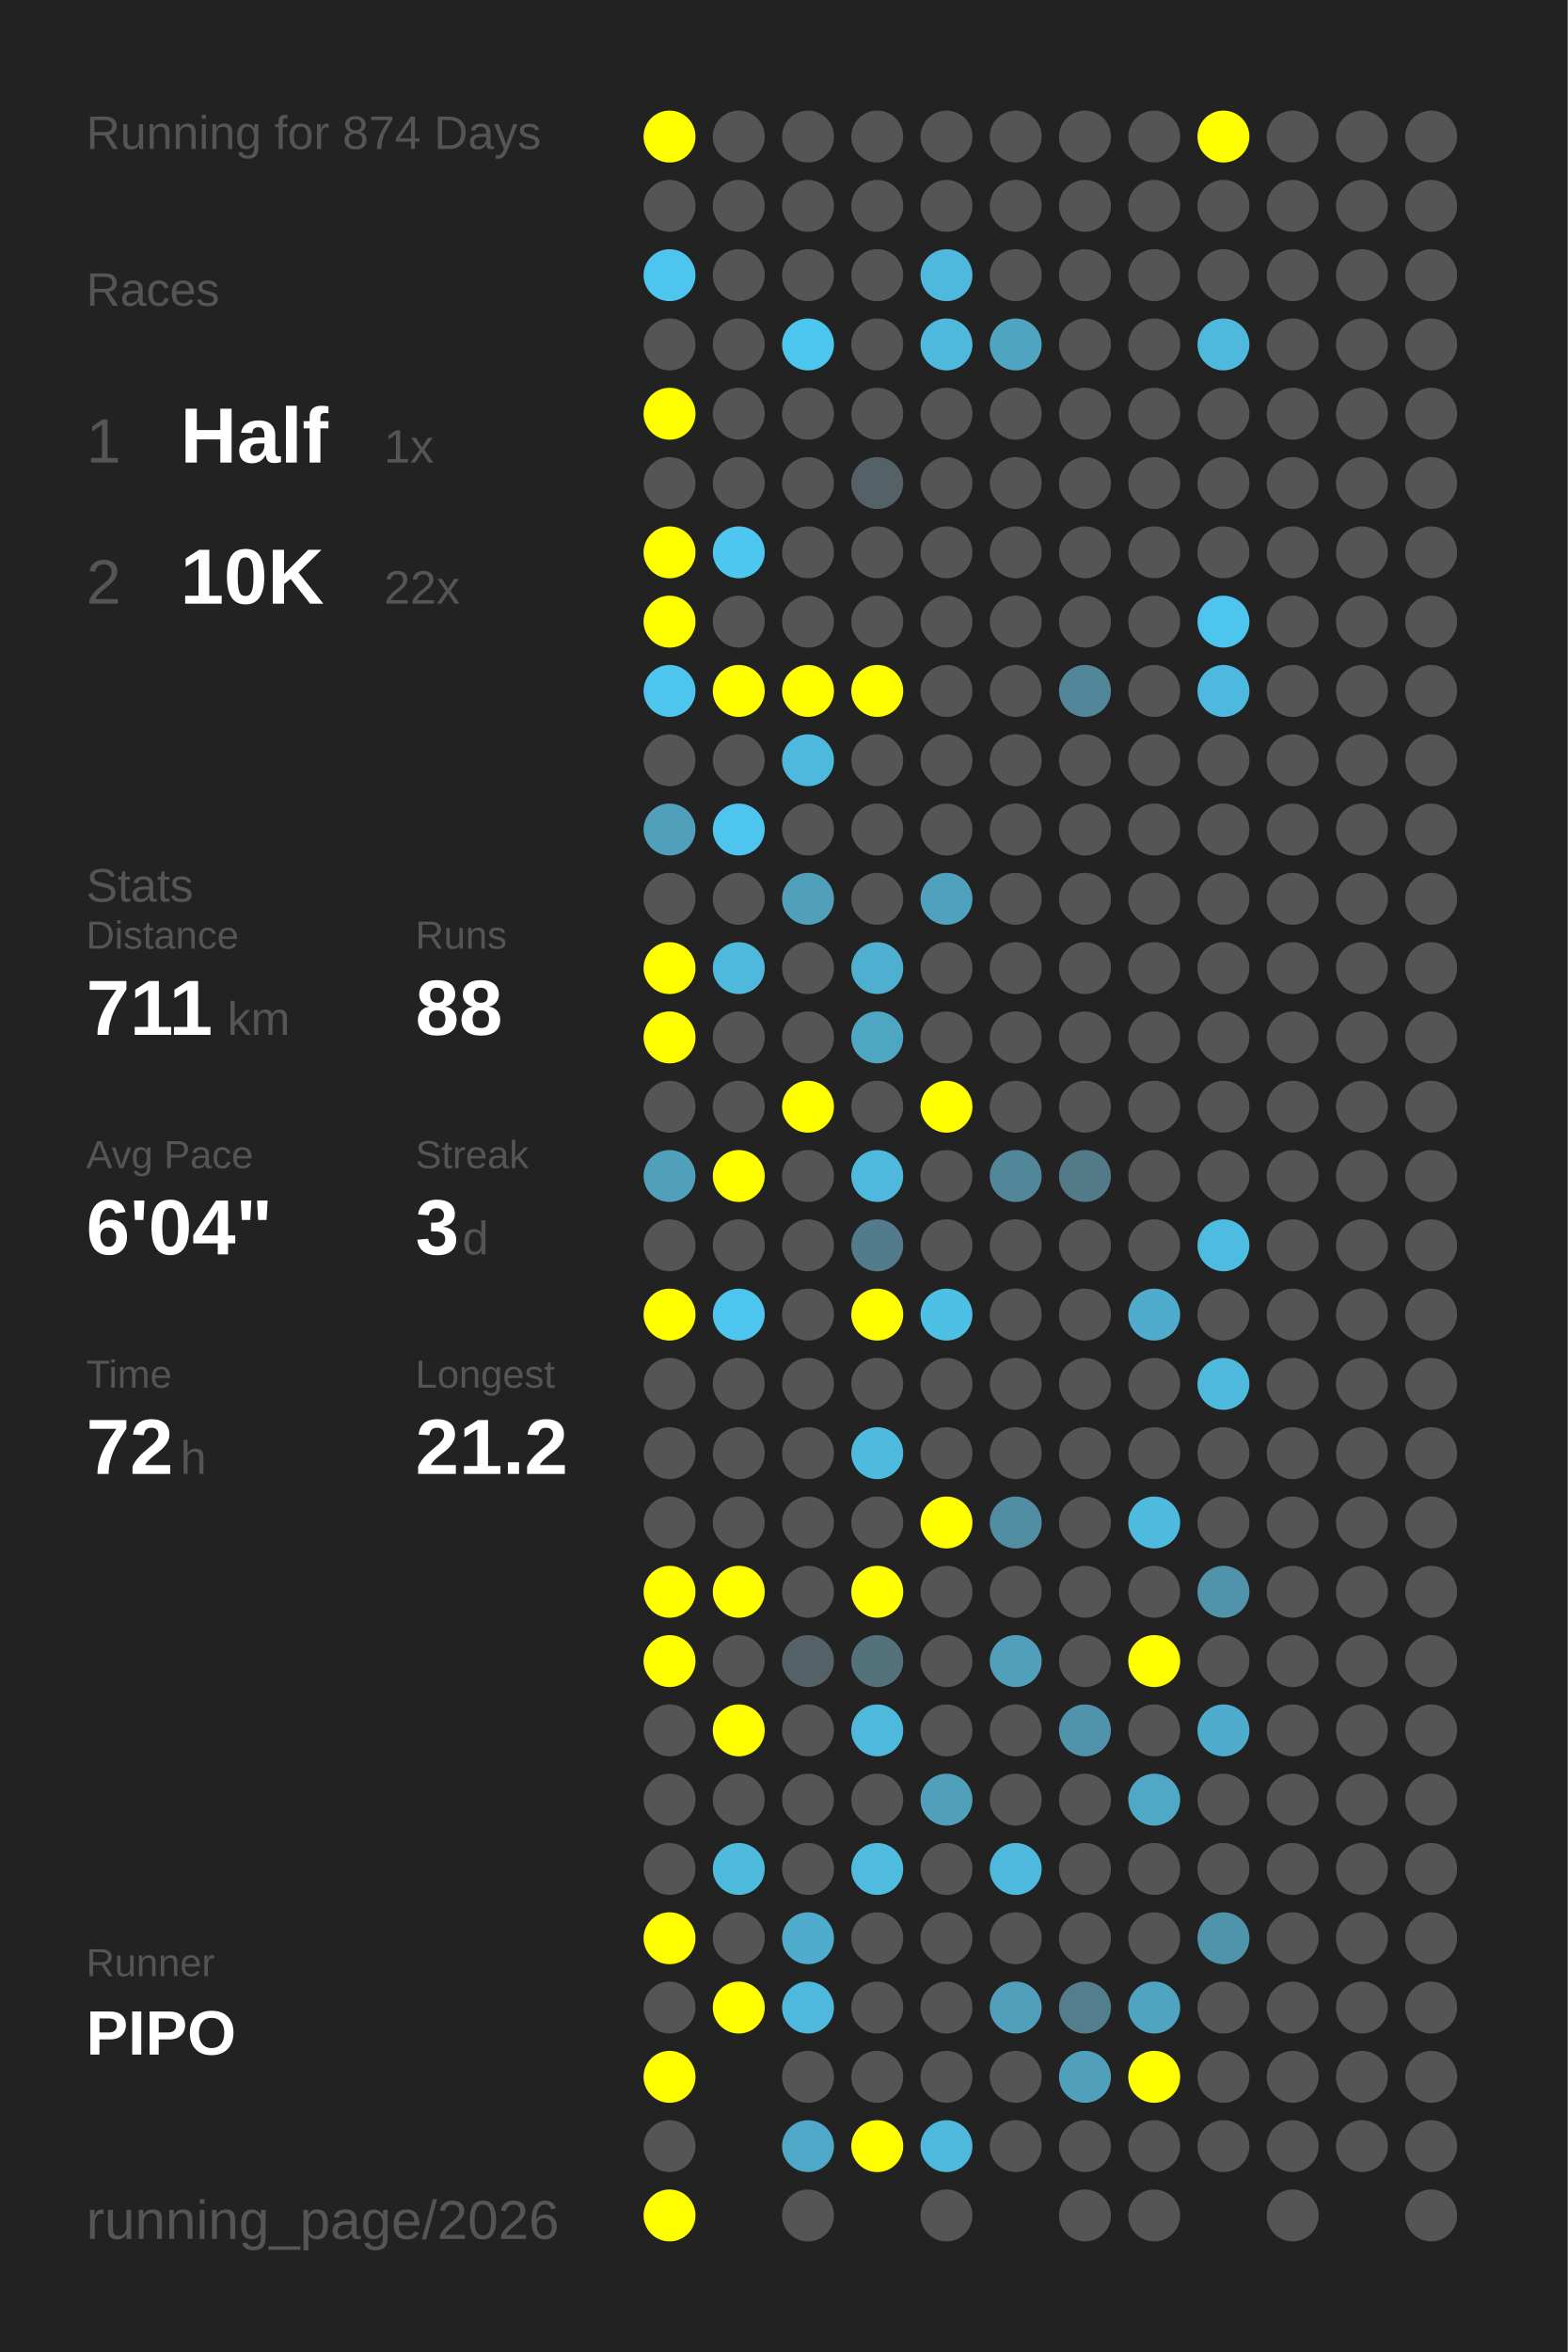
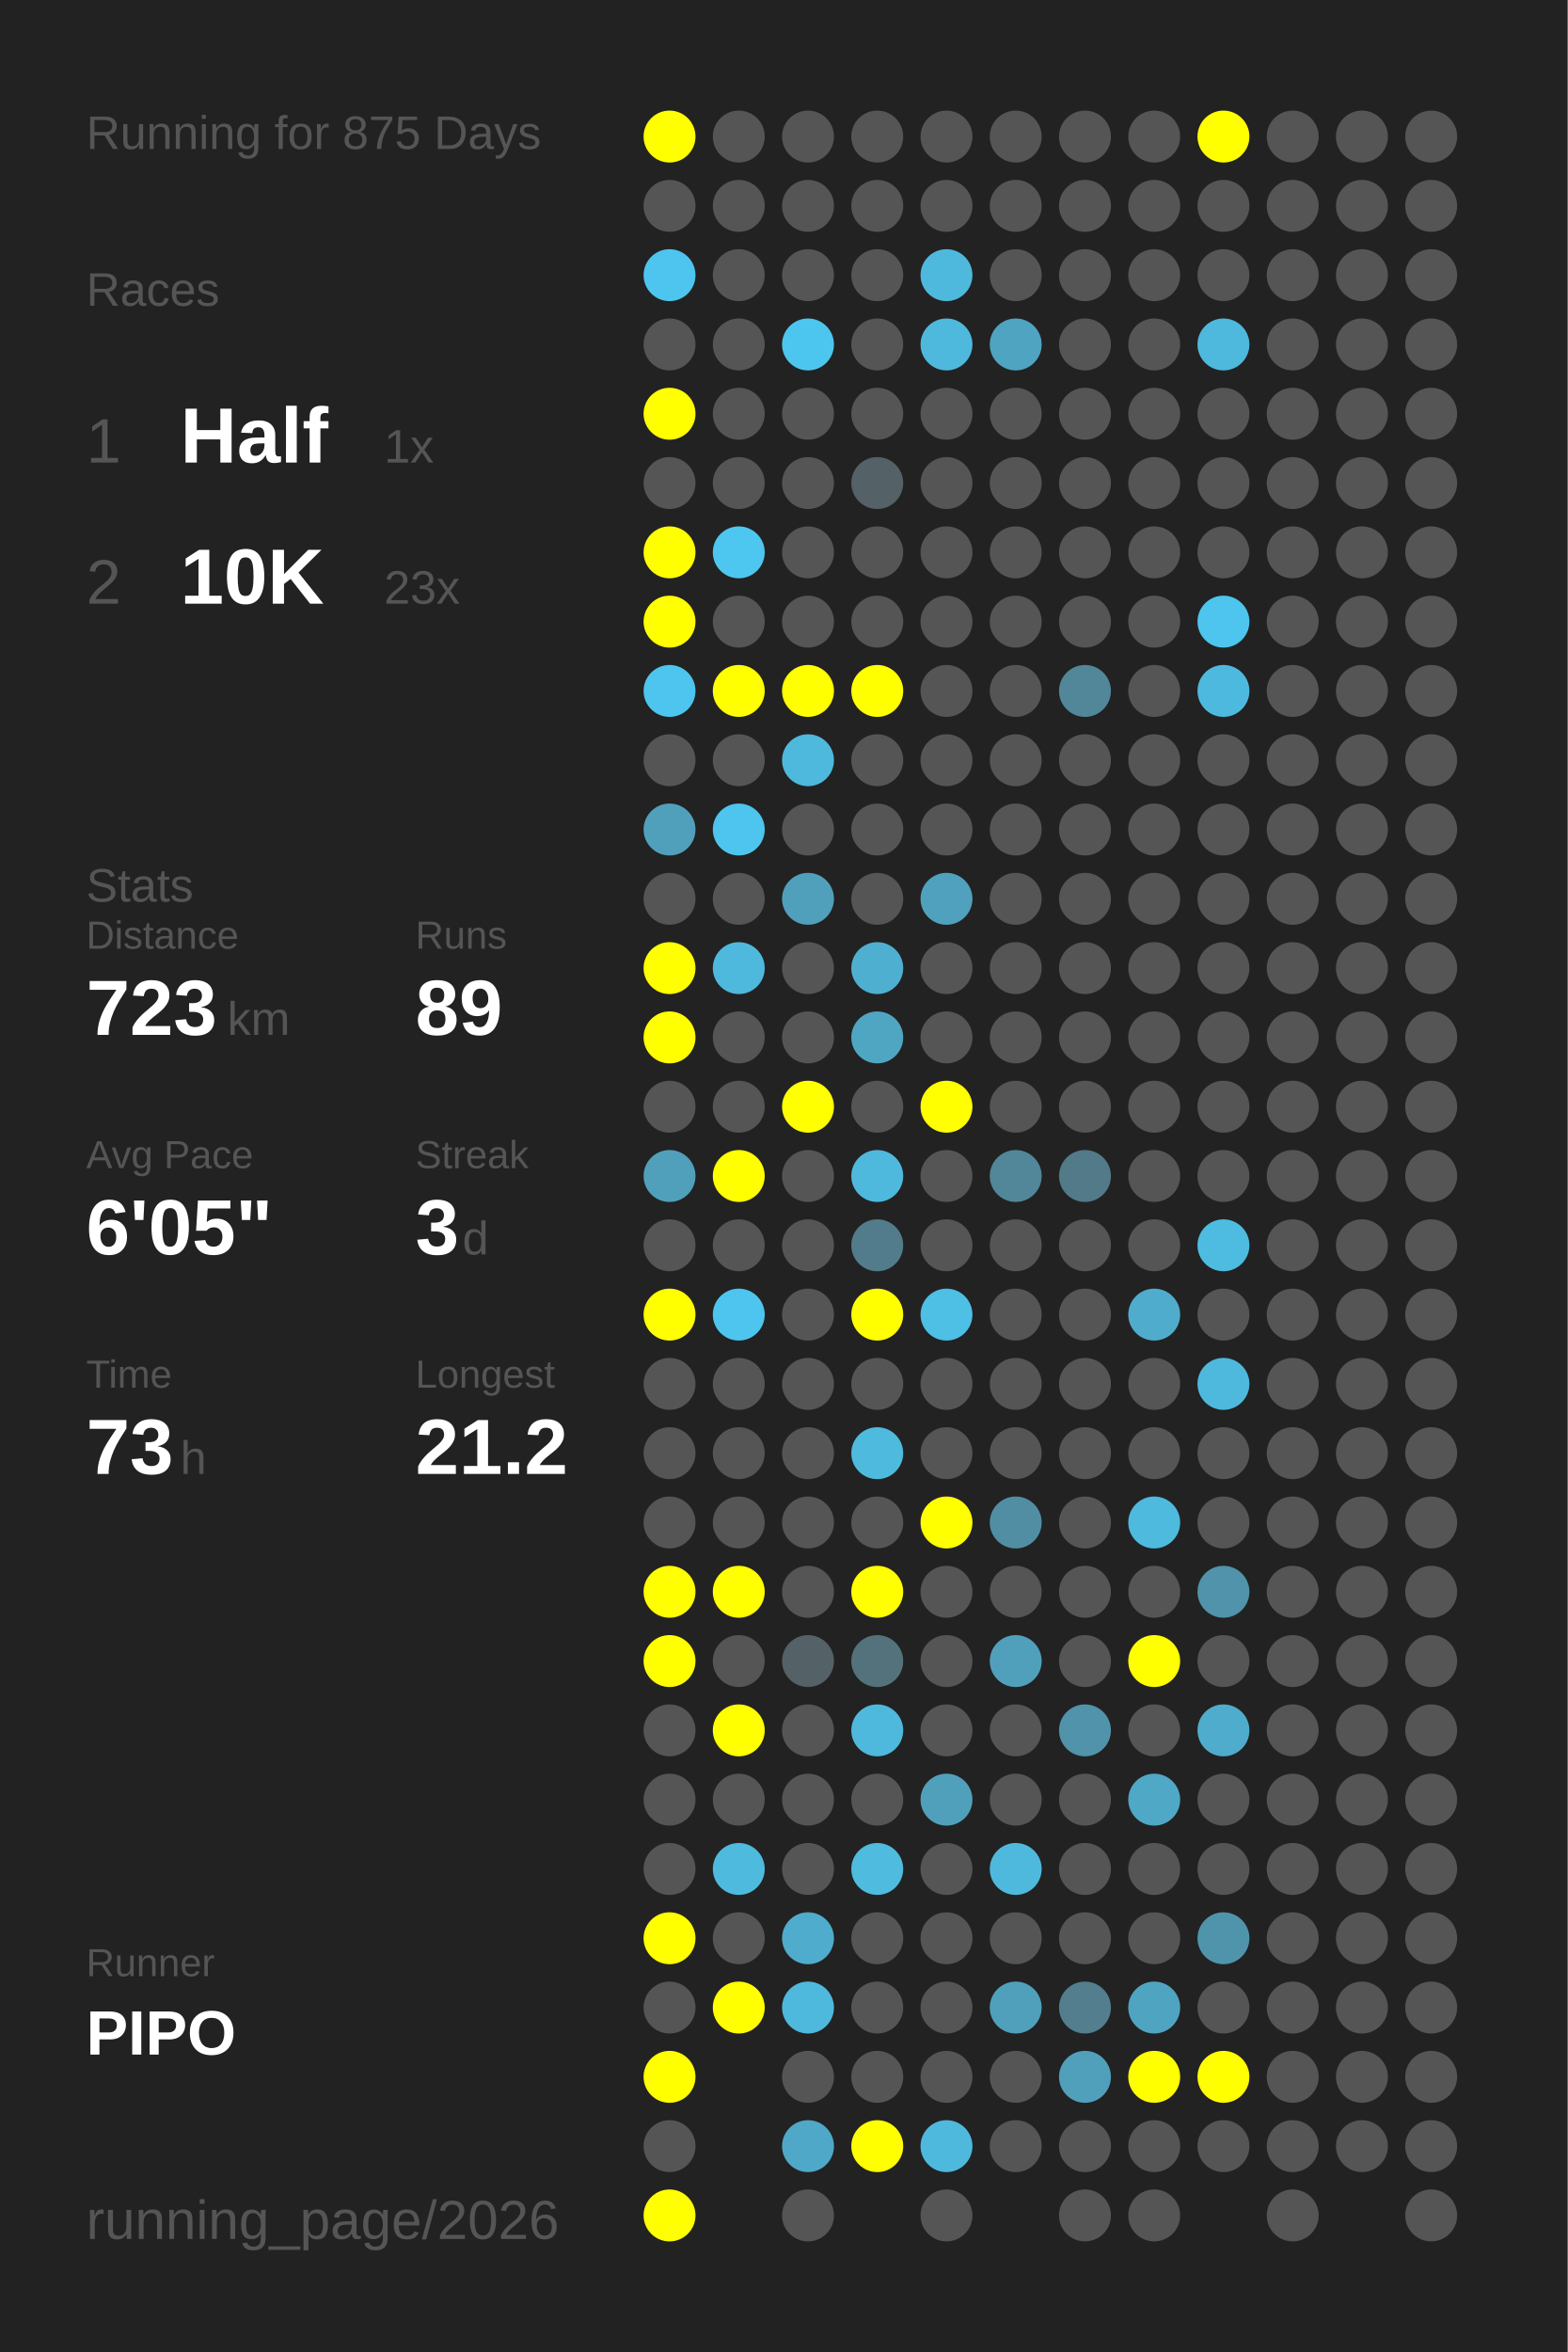
<svg xmlns="http://www.w3.org/2000/svg" baseProfile="full" height="300mm" version="1.1" viewBox="0,0,200,300" width="200mm">
  <defs />
  <rect fill="#222222" height="300" width="200" x="0" y="0" />
-   <text fill="#555555" style="font-size:6px; font-family:Arial;" x="11" y="19">Running for 874 Days</text>
+   <text fill="#555555" style="font-size:6px; font-family:Arial;" x="11" y="19">Running for 875 Days</text>
  <text fill="#555555" style="font-size:6px; font-family:Arial;" x="11" y="39">Races</text>
  <text fill="#555555" style="font-size:8px; font-family:Arial;" x="11" y="59">1</text>
  <text fill="#FFFFFF" style="font-size:10px; font-family:Arial; font-weight:bold;" x="23" y="59">Half</text>
  <text fill="#555555" style="font-size:6px; font-family:Arial;" x="49" y="59">1x</text>
  <text fill="#555555" style="font-size:8px; font-family:Arial;" x="11" y="77">2</text>
  <text fill="#FFFFFF" style="font-size:10px; font-family:Arial; font-weight:bold;" x="23" y="77">10K</text>
-   <text fill="#555555" style="font-size:6px; font-family:Arial;" x="49" y="77">22x</text>
+   <text fill="#555555" style="font-size:6px; font-family:Arial;" x="49" y="77">23x</text>
  <text fill="#555555" style="font-size:6px; font-family:Arial;" x="11" y="115">Stats</text>
  <text fill="#555555" style="font-size:5px; font-family:Arial;" x="11" y="121">Distance</text>
-   <text fill="#FFFFFF" style="font-size:10px; font-family:Arial; font-weight:bold;" x="11" y="132">711</text>
+   <text fill="#FFFFFF" style="font-size:10px; font-family:Arial; font-weight:bold;" x="11" y="132">723</text>
  <text fill="#555555" style="font-size:6px; font-family:Arial;" x="29" y="132">km</text>
  <text fill="#555555" style="font-size:5px; font-family:Arial;" x="53" y="121">Runs</text>
-   <text fill="#FFFFFF" style="font-size:10px; font-family:Arial; font-weight:bold;" x="53" y="132">88</text>
+   <text fill="#FFFFFF" style="font-size:10px; font-family:Arial; font-weight:bold;" x="53" y="132">89</text>
  <text fill="#555555" style="font-size:5px; font-family:Arial;" x="11" y="149">Avg Pace</text>
-   <text fill="#FFFFFF" style="font-size:10px; font-family:Arial; font-weight:bold;" x="11" y="160">6'04"</text>
+   <text fill="#FFFFFF" style="font-size:10px; font-family:Arial; font-weight:bold;" x="11" y="160">6'05"</text>
  <text fill="#555555" style="font-size:5px; font-family:Arial;" x="53" y="149">Streak</text>
  <text fill="#FFFFFF" style="font-size:10px; font-family:Arial; font-weight:bold;" x="53" y="160">3</text>
  <text fill="#555555" style="font-size:6px; font-family:Arial;" x="59" y="160">d</text>
  <text fill="#555555" style="font-size:5px; font-family:Arial;" x="11" y="177">Time</text>
-   <text fill="#FFFFFF" style="font-size:10px; font-family:Arial; font-weight:bold;" x="11" y="188">72</text>
+   <text fill="#FFFFFF" style="font-size:10px; font-family:Arial; font-weight:bold;" x="11" y="188">73</text>
  <text fill="#555555" style="font-size:6px; font-family:Arial;" x="23" y="188">h</text>
  <text fill="#555555" style="font-size:5px; font-family:Arial;" x="53" y="177">Longest</text>
  <text fill="#FFFFFF" style="font-size:10px; font-family:Arial; font-weight:bold;" x="53" y="188">21.2</text>
  <text fill="#555555" style="font-size:5px; font-family:Arial;" x="11" y="252.065">Runner</text>
  <text fill="#FFFFFF" style="font-size:8px; font-family:Arial; font-weight:bold;" x="11" y="262.065">PIPO</text>
  <text fill="#555555" style="font-size:7px; font-family:Arial;" x="11" y="285.581">running_page/2026</text>
  <circle cx="85.417" cy="17.419" fill="#FFFF00" r="3.312" />
  <circle cx="85.417" cy="26.258" fill="#555555" r="3.312" />
  <circle cx="85.417" cy="35.097" fill="#4dc5ee" r="3.312" />
  <circle cx="85.417" cy="43.935" fill="#555555" r="3.312" />
  <circle cx="85.417" cy="52.774" fill="#FFFF00" r="3.312" />
  <circle cx="85.417" cy="61.613" fill="#555555" r="3.312" />
  <circle cx="85.417" cy="70.452" fill="#FFFF00" r="3.312" />
  <circle cx="85.417" cy="79.29" fill="#FFFF00" r="3.312" />
  <circle cx="85.417" cy="88.129" fill="#4dc5ee" r="3.312" />
  <circle cx="85.417" cy="96.968" fill="#555555" r="3.312" />
  <circle cx="85.417" cy="105.806" fill="#50a0bb" r="3.312" />
  <circle cx="85.417" cy="114.645" fill="#555555" r="3.312" />
  <circle cx="85.417" cy="123.484" fill="#FFFF00" r="3.312" />
  <circle cx="85.417" cy="132.323" fill="#FFFF00" r="3.312" />
  <circle cx="85.417" cy="141.161" fill="#555555" r="3.312" />
  <circle cx="85.417" cy="150" fill="#50a0bb" r="3.312" />
  <circle cx="85.417" cy="158.839" fill="#555555" r="3.312" />
  <circle cx="85.417" cy="167.677" fill="#FFFF00" r="3.312" />
  <circle cx="85.417" cy="176.516" fill="#555555" r="3.312" />
  <circle cx="85.417" cy="185.355" fill="#555555" r="3.312" />
  <circle cx="85.417" cy="194.194" fill="#555555" r="3.312" />
  <circle cx="85.417" cy="203.032" fill="#FFFF00" r="3.312" />
  <circle cx="85.417" cy="211.871" fill="#FFFF00" r="3.312" />
  <circle cx="85.417" cy="220.71" fill="#555555" r="3.312" />
  <circle cx="85.417" cy="229.548" fill="#555555" r="3.312" />
  <circle cx="85.417" cy="238.387" fill="#555555" r="3.312" />
  <circle cx="85.417" cy="247.226" fill="#FFFF00" r="3.312" />
  <circle cx="85.417" cy="256.065" fill="#555555" r="3.312" />
  <circle cx="85.417" cy="264.903" fill="#FFFF00" r="3.312" />
  <circle cx="85.417" cy="273.742" fill="#555555" r="3.312" />
  <circle cx="85.417" cy="282.581" fill="#FFFF00" r="3.312" />
  <circle cx="94.25" cy="17.419" fill="#555555" r="3.312" />
  <circle cx="94.25" cy="26.258" fill="#555555" r="3.312" />
  <circle cx="94.25" cy="35.097" fill="#555555" r="3.312" />
  <circle cx="94.25" cy="43.935" fill="#555555" r="3.312" />
  <circle cx="94.25" cy="52.774" fill="#555555" r="3.312" />
  <circle cx="94.25" cy="61.613" fill="#555555" r="3.312" />
  <circle cx="94.25" cy="70.452" fill="#4dc7f0" r="3.312" />
  <circle cx="94.25" cy="79.29" fill="#555555" r="3.312" />
  <circle cx="94.25" cy="88.129" fill="#FFFF00" r="3.312" />
  <circle cx="94.25" cy="96.968" fill="#555555" r="3.312" />
  <circle cx="94.25" cy="105.806" fill="#4dc5ee" r="3.312" />
  <circle cx="94.25" cy="114.645" fill="#555555" r="3.312" />
  <circle cx="94.25" cy="123.484" fill="#4eb9dd" r="3.312" />
  <circle cx="94.25" cy="132.323" fill="#555555" r="3.312" />
  <circle cx="94.25" cy="141.161" fill="#555555" r="3.312" />
  <circle cx="94.25" cy="150" fill="#FFFF00" r="3.312" />
  <circle cx="94.25" cy="158.839" fill="#555555" r="3.312" />
  <circle cx="94.25" cy="167.677" fill="#4dc5ee" r="3.312" />
  <circle cx="94.25" cy="176.516" fill="#555555" r="3.312" />
  <circle cx="94.25" cy="185.355" fill="#555555" r="3.312" />
  <circle cx="94.25" cy="194.194" fill="#555555" r="3.312" />
  <circle cx="94.25" cy="203.032" fill="#FFFF00" r="3.312" />
  <circle cx="94.25" cy="211.871" fill="#555555" r="3.312" />
  <circle cx="94.25" cy="220.71" fill="#FFFF00" r="3.312" />
  <circle cx="94.25" cy="229.548" fill="#555555" r="3.312" />
  <circle cx="94.25" cy="238.387" fill="#4ebade" r="3.312" />
  <circle cx="94.25" cy="247.226" fill="#555555" r="3.312" />
  <circle cx="94.25" cy="256.065" fill="#FFFF00" r="3.312" />
  <circle cx="103.083" cy="17.419" fill="#555555" r="3.312" />
  <circle cx="103.083" cy="26.258" fill="#555555" r="3.312" />
  <circle cx="103.083" cy="35.097" fill="#555555" r="3.312" />
  <circle cx="103.083" cy="43.935" fill="#4dc6ef" r="3.312" />
  <circle cx="103.083" cy="52.774" fill="#555555" r="3.312" />
  <circle cx="103.083" cy="61.613" fill="#555555" r="3.312" />
  <circle cx="103.083" cy="70.452" fill="#555555" r="3.312" />
  <circle cx="103.083" cy="79.29" fill="#555555" r="3.312" />
  <circle cx="103.083" cy="88.129" fill="#FFFF00" r="3.312" />
  <circle cx="103.083" cy="96.968" fill="#4eb9dd" r="3.312" />
  <circle cx="103.083" cy="105.806" fill="#555555" r="3.312" />
  <circle cx="103.083" cy="114.645" fill="#50a0bb" r="3.312" />
  <circle cx="103.083" cy="123.484" fill="#555555" r="3.312" />
  <circle cx="103.083" cy="132.323" fill="#555555" r="3.312" />
  <circle cx="103.083" cy="141.161" fill="#FFFF00" r="3.312" />
  <circle cx="103.083" cy="150" fill="#555555" r="3.312" />
  <circle cx="103.083" cy="158.839" fill="#555555" r="3.312" />
  <circle cx="103.083" cy="167.677" fill="#555555" r="3.312" />
  <circle cx="103.083" cy="176.516" fill="#555555" r="3.312" />
  <circle cx="103.083" cy="185.355" fill="#555555" r="3.312" />
  <circle cx="103.083" cy="194.194" fill="#555555" r="3.312" />
  <circle cx="103.083" cy="203.032" fill="#555555" r="3.312" />
  <circle cx="103.083" cy="211.871" fill="#546166" r="3.312" />
  <circle cx="103.083" cy="220.71" fill="#555555" r="3.312" />
  <circle cx="103.083" cy="229.548" fill="#555555" r="3.312" />
  <circle cx="103.083" cy="238.387" fill="#555555" r="3.312" />
  <circle cx="103.083" cy="247.226" fill="#4faccc" r="3.312" />
  <circle cx="103.083" cy="256.065" fill="#4eb9dd" r="3.312" />
  <circle cx="103.083" cy="264.903" fill="#555555" r="3.312" />
  <circle cx="103.083" cy="273.742" fill="#4fa8c7" r="3.312" />
  <circle cx="103.083" cy="282.581" fill="#555555" r="3.312" />
  <circle cx="111.917" cy="17.419" fill="#555555" r="3.312" />
  <circle cx="111.917" cy="26.258" fill="#555555" r="3.312" />
  <circle cx="111.917" cy="35.097" fill="#555555" r="3.312" />
  <circle cx="111.917" cy="43.935" fill="#555555" r="3.312" />
  <circle cx="111.917" cy="52.774" fill="#555555" r="3.312" />
  <circle cx="111.917" cy="61.613" fill="#546166" r="3.312" />
  <circle cx="111.917" cy="70.452" fill="#555555" r="3.312" />
  <circle cx="111.917" cy="79.29" fill="#555555" r="3.312" />
  <circle cx="111.917" cy="88.129" fill="#FFFF00" r="3.312" />
  <circle cx="111.917" cy="96.968" fill="#555555" r="3.312" />
  <circle cx="111.917" cy="105.806" fill="#555555" r="3.312" />
  <circle cx="111.917" cy="114.645" fill="#555555" r="3.312" />
  <circle cx="111.917" cy="123.484" fill="#4fafd0" r="3.312" />
  <circle cx="111.917" cy="132.323" fill="#4fa6c3" r="3.312" />
  <circle cx="111.917" cy="141.161" fill="#555555" r="3.312" />
  <circle cx="111.917" cy="150" fill="#4eb9dd" r="3.312" />
  <circle cx="111.917" cy="158.839" fill="#527c8b" r="3.312" />
  <circle cx="111.917" cy="167.677" fill="#FFFF00" r="3.312" />
  <circle cx="111.917" cy="176.516" fill="#555555" r="3.312" />
  <circle cx="111.917" cy="185.355" fill="#4ebade" r="3.312" />
  <circle cx="111.917" cy="194.194" fill="#555555" r="3.312" />
  <circle cx="111.917" cy="203.032" fill="#FFFF00" r="3.312" />
  <circle cx="111.917" cy="211.871" fill="#53727c" r="3.312" />
  <circle cx="111.917" cy="220.71" fill="#4eb9dd" r="3.312" />
  <circle cx="111.917" cy="229.548" fill="#555555" r="3.312" />
  <circle cx="111.917" cy="238.387" fill="#4ebbdf" r="3.312" />
  <circle cx="111.917" cy="247.226" fill="#555555" r="3.312" />
  <circle cx="111.917" cy="256.065" fill="#555555" r="3.312" />
  <circle cx="111.917" cy="264.903" fill="#555555" r="3.312" />
  <circle cx="111.917" cy="273.742" fill="#FFFF00" r="3.312" />
  <circle cx="120.75" cy="17.419" fill="#555555" r="3.312" />
  <circle cx="120.75" cy="26.258" fill="#555555" r="3.312" />
  <circle cx="120.75" cy="35.097" fill="#4eb9dd" r="3.312" />
  <circle cx="120.75" cy="43.935" fill="#4eb9dd" r="3.312" />
  <circle cx="120.75" cy="52.774" fill="#555555" r="3.312" />
  <circle cx="120.75" cy="61.613" fill="#555555" r="3.312" />
  <circle cx="120.75" cy="70.452" fill="#555555" r="3.312" />
  <circle cx="120.75" cy="79.29" fill="#555555" r="3.312" />
  <circle cx="120.75" cy="88.129" fill="#555555" r="3.312" />
  <circle cx="120.75" cy="96.968" fill="#555555" r="3.312" />
  <circle cx="120.75" cy="105.806" fill="#555555" r="3.312" />
  <circle cx="120.75" cy="114.645" fill="#50a1bd" r="3.312" />
  <circle cx="120.75" cy="123.484" fill="#555555" r="3.312" />
  <circle cx="120.75" cy="132.323" fill="#555555" r="3.312" />
  <circle cx="120.75" cy="141.161" fill="#FFFF00" r="3.312" />
  <circle cx="120.75" cy="150" fill="#555555" r="3.312" />
  <circle cx="120.75" cy="158.839" fill="#555555" r="3.312" />
  <circle cx="120.75" cy="167.677" fill="#4ebfe5" r="3.312" />
  <circle cx="120.75" cy="176.516" fill="#555555" r="3.312" />
  <circle cx="120.75" cy="185.355" fill="#555555" r="3.312" />
  <circle cx="120.75" cy="194.194" fill="#FFFF00" r="3.312" />
  <circle cx="120.75" cy="203.032" fill="#555555" r="3.312" />
  <circle cx="120.75" cy="211.871" fill="#555555" r="3.312" />
  <circle cx="120.75" cy="220.71" fill="#555555" r="3.312" />
  <circle cx="120.75" cy="229.548" fill="#50a0bb" r="3.312" />
  <circle cx="120.75" cy="238.387" fill="#555555" r="3.312" />
  <circle cx="120.75" cy="247.226" fill="#555555" r="3.312" />
  <circle cx="120.75" cy="256.065" fill="#555555" r="3.312" />
  <circle cx="120.75" cy="264.903" fill="#555555" r="3.312" />
  <circle cx="120.75" cy="273.742" fill="#4eb9dd" r="3.312" />
  <circle cx="120.75" cy="282.581" fill="#555555" r="3.312" />
  <circle cx="129.583" cy="17.419" fill="#555555" r="3.312" />
  <circle cx="129.583" cy="26.258" fill="#555555" r="3.312" />
  <circle cx="129.583" cy="35.097" fill="#555555" r="3.312" />
  <circle cx="129.583" cy="43.935" fill="#4fa4c1" r="3.312" />
  <circle cx="129.583" cy="52.774" fill="#555555" r="3.312" />
  <circle cx="129.583" cy="61.613" fill="#555555" r="3.312" />
  <circle cx="129.583" cy="70.452" fill="#555555" r="3.312" />
  <circle cx="129.583" cy="79.29" fill="#555555" r="3.312" />
  <circle cx="129.583" cy="88.129" fill="#555555" r="3.312" />
  <circle cx="129.583" cy="96.968" fill="#555555" r="3.312" />
  <circle cx="129.583" cy="105.806" fill="#555555" r="3.312" />
  <circle cx="129.583" cy="114.645" fill="#555555" r="3.312" />
  <circle cx="129.583" cy="123.484" fill="#555555" r="3.312" />
  <circle cx="129.583" cy="132.323" fill="#555555" r="3.312" />
  <circle cx="129.583" cy="141.161" fill="#555555" r="3.312" />
  <circle cx="129.583" cy="150" fill="#518799" r="3.312" />
  <circle cx="129.583" cy="158.839" fill="#555555" r="3.312" />
  <circle cx="129.583" cy="167.677" fill="#555555" r="3.312" />
  <circle cx="129.583" cy="176.516" fill="#555555" r="3.312" />
  <circle cx="129.583" cy="185.355" fill="#555555" r="3.312" />
  <circle cx="129.583" cy="194.194" fill="#518ea3" r="3.312" />
  <circle cx="129.583" cy="203.032" fill="#555555" r="3.312" />
  <circle cx="129.583" cy="211.871" fill="#50a0bb" r="3.312" />
  <circle cx="129.583" cy="220.71" fill="#555555" r="3.312" />
  <circle cx="129.583" cy="229.548" fill="#555555" r="3.312" />
  <circle cx="129.583" cy="238.387" fill="#4eb9dd" r="3.312" />
  <circle cx="129.583" cy="247.226" fill="#555555" r="3.312" />
  <circle cx="129.583" cy="256.065" fill="#50a0bb" r="3.312" />
  <circle cx="129.583" cy="264.903" fill="#555555" r="3.312" />
  <circle cx="129.583" cy="273.742" fill="#555555" r="3.312" />
  <circle cx="138.417" cy="17.419" fill="#555555" r="3.312" />
  <circle cx="138.417" cy="26.258" fill="#555555" r="3.312" />
  <circle cx="138.417" cy="35.097" fill="#555555" r="3.312" />
  <circle cx="138.417" cy="43.935" fill="#555555" r="3.312" />
  <circle cx="138.417" cy="52.774" fill="#555555" r="3.312" />
  <circle cx="138.417" cy="61.613" fill="#555555" r="3.312" />
  <circle cx="138.417" cy="70.452" fill="#555555" r="3.312" />
  <circle cx="138.417" cy="79.29" fill="#555555" r="3.312" />
  <circle cx="138.417" cy="88.129" fill="#518799" r="3.312" />
  <circle cx="138.417" cy="96.968" fill="#555555" r="3.312" />
  <circle cx="138.417" cy="105.806" fill="#555555" r="3.312" />
  <circle cx="138.417" cy="114.645" fill="#555555" r="3.312" />
  <circle cx="138.417" cy="123.484" fill="#555555" r="3.312" />
  <circle cx="138.417" cy="132.323" fill="#555555" r="3.312" />
  <circle cx="138.417" cy="141.161" fill="#555555" r="3.312" />
  <circle cx="138.417" cy="150" fill="#527a88" r="3.312" />
  <circle cx="138.417" cy="158.839" fill="#555555" r="3.312" />
  <circle cx="138.417" cy="167.677" fill="#555555" r="3.312" />
  <circle cx="138.417" cy="176.516" fill="#555555" r="3.312" />
  <circle cx="138.417" cy="185.355" fill="#555555" r="3.312" />
  <circle cx="138.417" cy="194.194" fill="#555555" r="3.312" />
  <circle cx="138.417" cy="203.032" fill="#555555" r="3.312" />
  <circle cx="138.417" cy="211.871" fill="#555555" r="3.312" />
  <circle cx="138.417" cy="220.71" fill="#5093aa" r="3.312" />
  <circle cx="138.417" cy="229.548" fill="#555555" r="3.312" />
  <circle cx="138.417" cy="238.387" fill="#555555" r="3.312" />
  <circle cx="138.417" cy="247.226" fill="#555555" r="3.312" />
  <circle cx="138.417" cy="256.065" fill="#527e8d" r="3.312" />
  <circle cx="138.417" cy="264.903" fill="#50a0bb" r="3.312" />
  <circle cx="138.417" cy="273.742" fill="#555555" r="3.312" />
  <circle cx="138.417" cy="282.581" fill="#555555" r="3.312" />
  <circle cx="147.25" cy="17.419" fill="#555555" r="3.312" />
  <circle cx="147.25" cy="26.258" fill="#555555" r="3.312" />
  <circle cx="147.25" cy="35.097" fill="#555555" r="3.312" />
  <circle cx="147.25" cy="43.935" fill="#555555" r="3.312" />
  <circle cx="147.25" cy="52.774" fill="#555555" r="3.312" />
  <circle cx="147.25" cy="61.613" fill="#555555" r="3.312" />
  <circle cx="147.25" cy="70.452" fill="#555555" r="3.312" />
  <circle cx="147.25" cy="79.29" fill="#555555" r="3.312" />
  <circle cx="147.25" cy="88.129" fill="#555555" r="3.312" />
  <circle cx="147.25" cy="96.968" fill="#555555" r="3.312" />
  <circle cx="147.25" cy="105.806" fill="#555555" r="3.312" />
  <circle cx="147.25" cy="114.645" fill="#555555" r="3.312" />
  <circle cx="147.25" cy="123.484" fill="#555555" r="3.312" />
  <circle cx="147.25" cy="132.323" fill="#555555" r="3.312" />
  <circle cx="147.25" cy="141.161" fill="#555555" r="3.312" />
  <circle cx="147.25" cy="150" fill="#555555" r="3.312" />
  <circle cx="147.25" cy="158.839" fill="#555555" r="3.312" />
  <circle cx="147.25" cy="167.677" fill="#4faccc" r="3.312" />
  <circle cx="147.25" cy="176.516" fill="#555555" r="3.312" />
  <circle cx="147.25" cy="185.355" fill="#555555" r="3.312" />
  <circle cx="147.25" cy="194.194" fill="#4ebade" r="3.312" />
  <circle cx="147.25" cy="203.032" fill="#555555" r="3.312" />
  <circle cx="147.25" cy="211.871" fill="#FFFF00" r="3.312" />
  <circle cx="147.25" cy="220.71" fill="#555555" r="3.312" />
  <circle cx="147.25" cy="229.548" fill="#4fa8c6" r="3.312" />
  <circle cx="147.25" cy="238.387" fill="#555555" r="3.312" />
  <circle cx="147.25" cy="247.226" fill="#555555" r="3.312" />
  <circle cx="147.25" cy="256.065" fill="#4fa5c1" r="3.312" />
  <circle cx="147.25" cy="264.903" fill="#FFFF00" r="3.312" />
  <circle cx="147.25" cy="273.742" fill="#555555" r="3.312" />
  <circle cx="147.25" cy="282.581" fill="#555555" r="3.312" />
  <circle cx="156.083" cy="17.419" fill="#FFFF00" r="3.312" />
  <circle cx="156.083" cy="26.258" fill="#555555" r="3.312" />
  <circle cx="156.083" cy="35.097" fill="#555555" r="3.312" />
  <circle cx="156.083" cy="43.935" fill="#4eb9dd" r="3.312" />
  <circle cx="156.083" cy="52.774" fill="#555555" r="3.312" />
  <circle cx="156.083" cy="61.613" fill="#555555" r="3.312" />
  <circle cx="156.083" cy="70.452" fill="#555555" r="3.312" />
  <circle cx="156.083" cy="79.29" fill="#4dc5ee" r="3.312" />
  <circle cx="156.083" cy="88.129" fill="#4eb9de" r="3.312" />
  <circle cx="156.083" cy="96.968" fill="#555555" r="3.312" />
  <circle cx="156.083" cy="105.806" fill="#555555" r="3.312" />
  <circle cx="156.083" cy="114.645" fill="#555555" r="3.312" />
  <circle cx="156.083" cy="123.484" fill="#555555" r="3.312" />
  <circle cx="156.083" cy="132.323" fill="#555555" r="3.312" />
  <circle cx="156.083" cy="141.161" fill="#555555" r="3.312" />
  <circle cx="156.083" cy="150" fill="#555555" r="3.312" />
  <circle cx="156.083" cy="158.839" fill="#4ebce1" r="3.312" />
  <circle cx="156.083" cy="167.677" fill="#555555" r="3.312" />
  <circle cx="156.083" cy="176.516" fill="#4eb9dd" r="3.312" />
  <circle cx="156.083" cy="185.355" fill="#555555" r="3.312" />
  <circle cx="156.083" cy="194.194" fill="#555555" r="3.312" />
  <circle cx="156.083" cy="203.032" fill="#5093aa" r="3.312" />
  <circle cx="156.083" cy="211.871" fill="#555555" r="3.312" />
  <circle cx="156.083" cy="220.71" fill="#4faccc" r="3.312" />
  <circle cx="156.083" cy="229.548" fill="#555555" r="3.312" />
  <circle cx="156.083" cy="238.387" fill="#555555" r="3.312" />
  <circle cx="156.083" cy="247.226" fill="#5094ab" r="3.312" />
  <circle cx="156.083" cy="256.065" fill="#555555" r="3.312" />
-   <circle cx="156.083" cy="264.903" fill="#555555" r="3.312" />
+   <circle cx="156.083" cy="264.903" fill="#FFFF00" r="3.312" />
  <circle cx="156.083" cy="273.742" fill="#555555" r="3.312" />
  <circle cx="164.917" cy="17.419" fill="#555555" r="3.312" />
  <circle cx="164.917" cy="26.258" fill="#555555" r="3.312" />
  <circle cx="164.917" cy="35.097" fill="#555555" r="3.312" />
  <circle cx="164.917" cy="43.935" fill="#555555" r="3.312" />
  <circle cx="164.917" cy="52.774" fill="#555555" r="3.312" />
  <circle cx="164.917" cy="61.613" fill="#555555" r="3.312" />
  <circle cx="164.917" cy="70.452" fill="#555555" r="3.312" />
  <circle cx="164.917" cy="79.29" fill="#555555" r="3.312" />
  <circle cx="164.917" cy="88.129" fill="#555555" r="3.312" />
  <circle cx="164.917" cy="96.968" fill="#555555" r="3.312" />
  <circle cx="164.917" cy="105.806" fill="#555555" r="3.312" />
  <circle cx="164.917" cy="114.645" fill="#555555" r="3.312" />
  <circle cx="164.917" cy="123.484" fill="#555555" r="3.312" />
  <circle cx="164.917" cy="132.323" fill="#555555" r="3.312" />
  <circle cx="164.917" cy="141.161" fill="#555555" r="3.312" />
  <circle cx="164.917" cy="150" fill="#555555" r="3.312" />
  <circle cx="164.917" cy="158.839" fill="#555555" r="3.312" />
  <circle cx="164.917" cy="167.677" fill="#555555" r="3.312" />
  <circle cx="164.917" cy="176.516" fill="#555555" r="3.312" />
  <circle cx="164.917" cy="185.355" fill="#555555" r="3.312" />
  <circle cx="164.917" cy="194.194" fill="#555555" r="3.312" />
  <circle cx="164.917" cy="203.032" fill="#555555" r="3.312" />
  <circle cx="164.917" cy="211.871" fill="#555555" r="3.312" />
  <circle cx="164.917" cy="220.71" fill="#555555" r="3.312" />
  <circle cx="164.917" cy="229.548" fill="#555555" r="3.312" />
  <circle cx="164.917" cy="238.387" fill="#555555" r="3.312" />
  <circle cx="164.917" cy="247.226" fill="#555555" r="3.312" />
  <circle cx="164.917" cy="256.065" fill="#555555" r="3.312" />
  <circle cx="164.917" cy="264.903" fill="#555555" r="3.312" />
  <circle cx="164.917" cy="273.742" fill="#555555" r="3.312" />
  <circle cx="164.917" cy="282.581" fill="#555555" r="3.312" />
  <circle cx="173.75" cy="17.419" fill="#555555" r="3.312" />
  <circle cx="173.75" cy="26.258" fill="#555555" r="3.312" />
  <circle cx="173.75" cy="35.097" fill="#555555" r="3.312" />
  <circle cx="173.75" cy="43.935" fill="#555555" r="3.312" />
  <circle cx="173.75" cy="52.774" fill="#555555" r="3.312" />
  <circle cx="173.75" cy="61.613" fill="#555555" r="3.312" />
  <circle cx="173.75" cy="70.452" fill="#555555" r="3.312" />
  <circle cx="173.75" cy="79.29" fill="#555555" r="3.312" />
  <circle cx="173.75" cy="88.129" fill="#555555" r="3.312" />
  <circle cx="173.75" cy="96.968" fill="#555555" r="3.312" />
  <circle cx="173.75" cy="105.806" fill="#555555" r="3.312" />
  <circle cx="173.75" cy="114.645" fill="#555555" r="3.312" />
  <circle cx="173.75" cy="123.484" fill="#555555" r="3.312" />
  <circle cx="173.75" cy="132.323" fill="#555555" r="3.312" />
  <circle cx="173.75" cy="141.161" fill="#555555" r="3.312" />
  <circle cx="173.75" cy="150" fill="#555555" r="3.312" />
  <circle cx="173.75" cy="158.839" fill="#555555" r="3.312" />
  <circle cx="173.75" cy="167.677" fill="#555555" r="3.312" />
  <circle cx="173.75" cy="176.516" fill="#555555" r="3.312" />
  <circle cx="173.75" cy="185.355" fill="#555555" r="3.312" />
  <circle cx="173.75" cy="194.194" fill="#555555" r="3.312" />
  <circle cx="173.75" cy="203.032" fill="#555555" r="3.312" />
  <circle cx="173.75" cy="211.871" fill="#555555" r="3.312" />
  <circle cx="173.75" cy="220.71" fill="#555555" r="3.312" />
  <circle cx="173.75" cy="229.548" fill="#555555" r="3.312" />
  <circle cx="173.75" cy="238.387" fill="#555555" r="3.312" />
  <circle cx="173.75" cy="247.226" fill="#555555" r="3.312" />
  <circle cx="173.75" cy="256.065" fill="#555555" r="3.312" />
  <circle cx="173.75" cy="264.903" fill="#555555" r="3.312" />
  <circle cx="173.75" cy="273.742" fill="#555555" r="3.312" />
  <circle cx="182.583" cy="17.419" fill="#555555" r="3.312" />
  <circle cx="182.583" cy="26.258" fill="#555555" r="3.312" />
  <circle cx="182.583" cy="35.097" fill="#555555" r="3.312" />
  <circle cx="182.583" cy="43.935" fill="#555555" r="3.312" />
  <circle cx="182.583" cy="52.774" fill="#555555" r="3.312" />
  <circle cx="182.583" cy="61.613" fill="#555555" r="3.312" />
  <circle cx="182.583" cy="70.452" fill="#555555" r="3.312" />
  <circle cx="182.583" cy="79.29" fill="#555555" r="3.312" />
  <circle cx="182.583" cy="88.129" fill="#555555" r="3.312" />
  <circle cx="182.583" cy="96.968" fill="#555555" r="3.312" />
  <circle cx="182.583" cy="105.806" fill="#555555" r="3.312" />
  <circle cx="182.583" cy="114.645" fill="#555555" r="3.312" />
  <circle cx="182.583" cy="123.484" fill="#555555" r="3.312" />
  <circle cx="182.583" cy="132.323" fill="#555555" r="3.312" />
  <circle cx="182.583" cy="141.161" fill="#555555" r="3.312" />
  <circle cx="182.583" cy="150" fill="#555555" r="3.312" />
  <circle cx="182.583" cy="158.839" fill="#555555" r="3.312" />
  <circle cx="182.583" cy="167.677" fill="#555555" r="3.312" />
  <circle cx="182.583" cy="176.516" fill="#555555" r="3.312" />
  <circle cx="182.583" cy="185.355" fill="#555555" r="3.312" />
  <circle cx="182.583" cy="194.194" fill="#555555" r="3.312" />
  <circle cx="182.583" cy="203.032" fill="#555555" r="3.312" />
  <circle cx="182.583" cy="211.871" fill="#555555" r="3.312" />
  <circle cx="182.583" cy="220.71" fill="#555555" r="3.312" />
  <circle cx="182.583" cy="229.548" fill="#555555" r="3.312" />
  <circle cx="182.583" cy="238.387" fill="#555555" r="3.312" />
  <circle cx="182.583" cy="247.226" fill="#555555" r="3.312" />
  <circle cx="182.583" cy="256.065" fill="#555555" r="3.312" />
  <circle cx="182.583" cy="264.903" fill="#555555" r="3.312" />
  <circle cx="182.583" cy="273.742" fill="#555555" r="3.312" />
  <circle cx="182.583" cy="282.581" fill="#555555" r="3.312" />
</svg>
